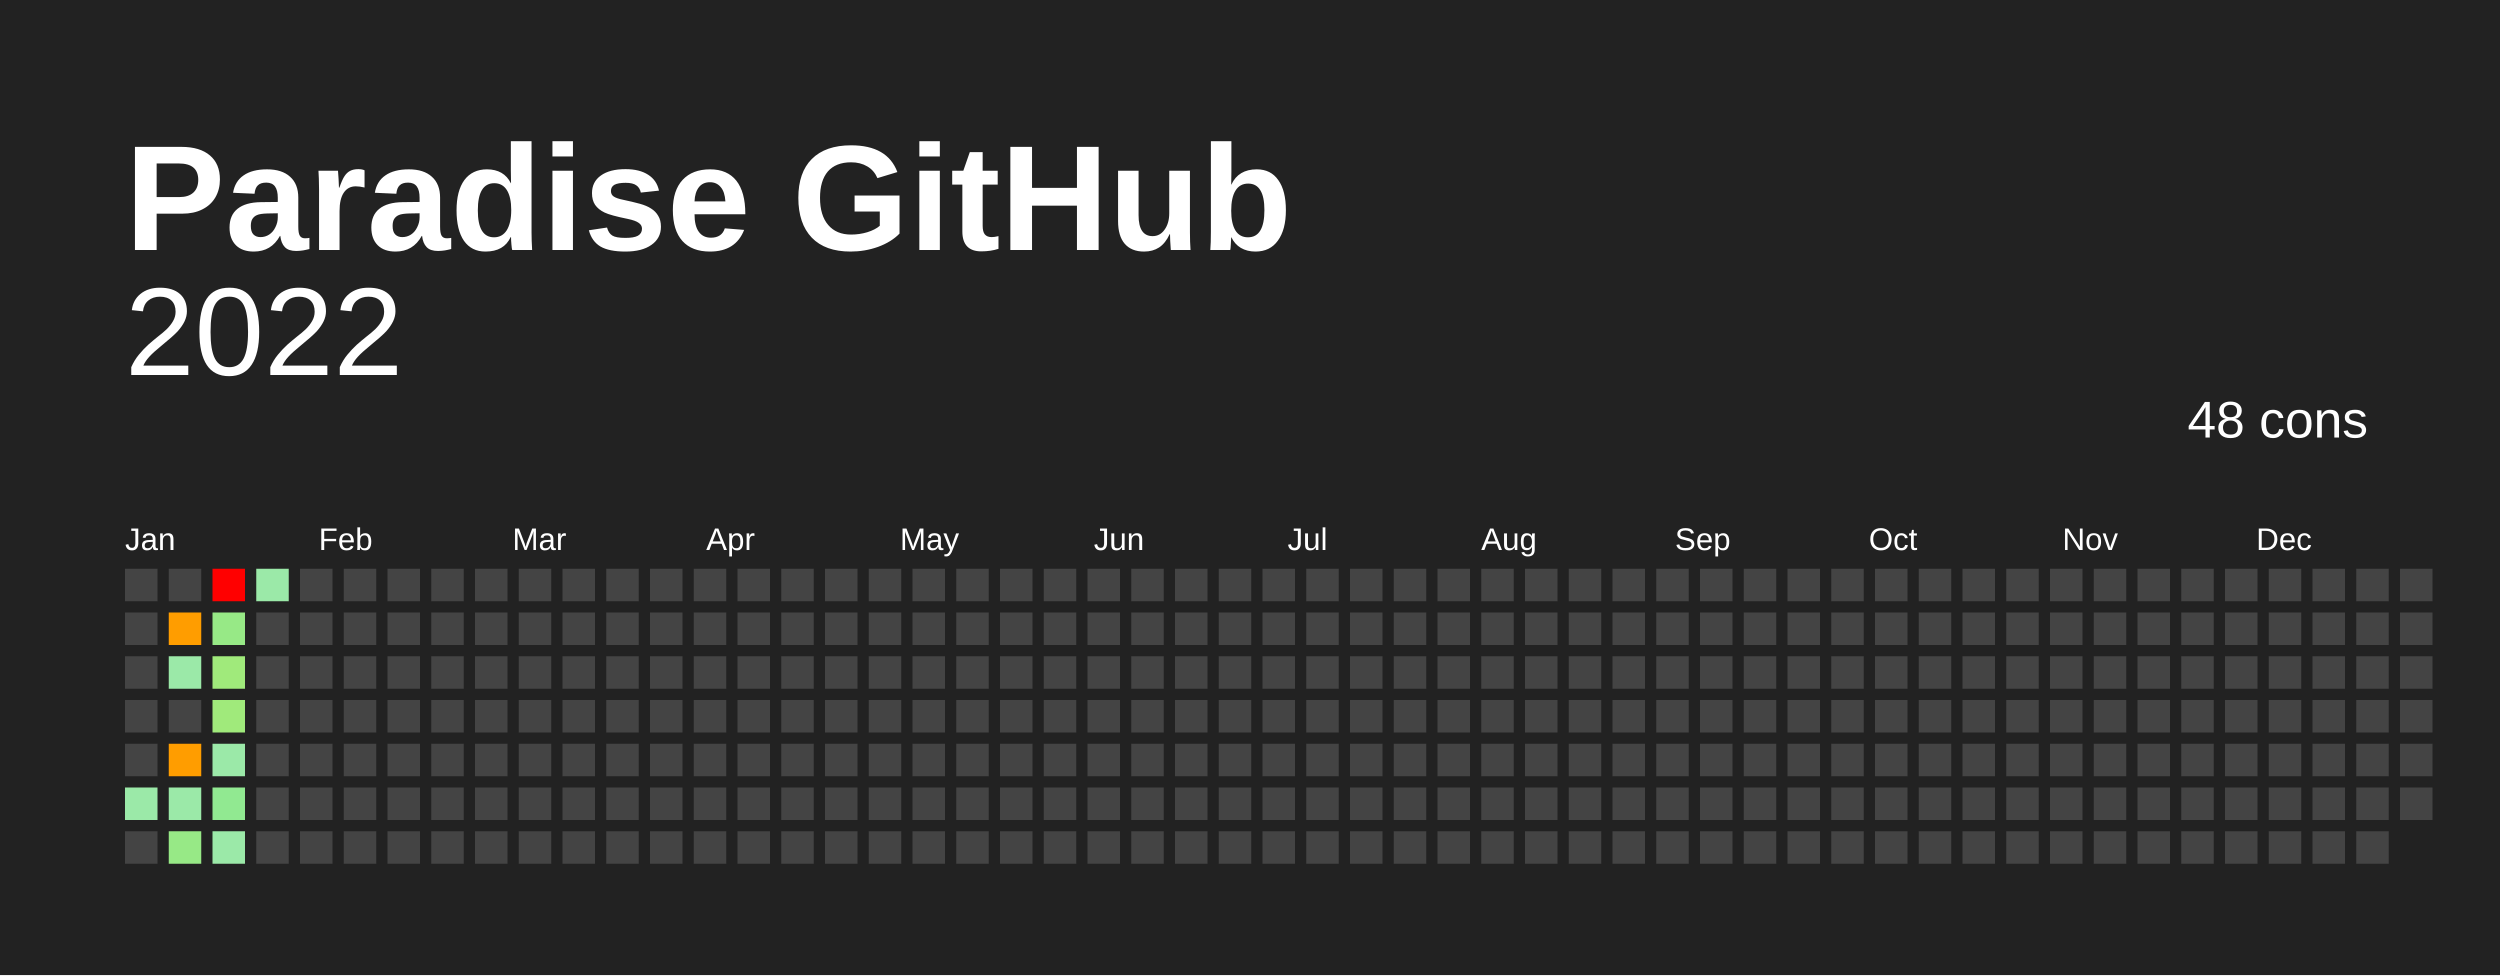
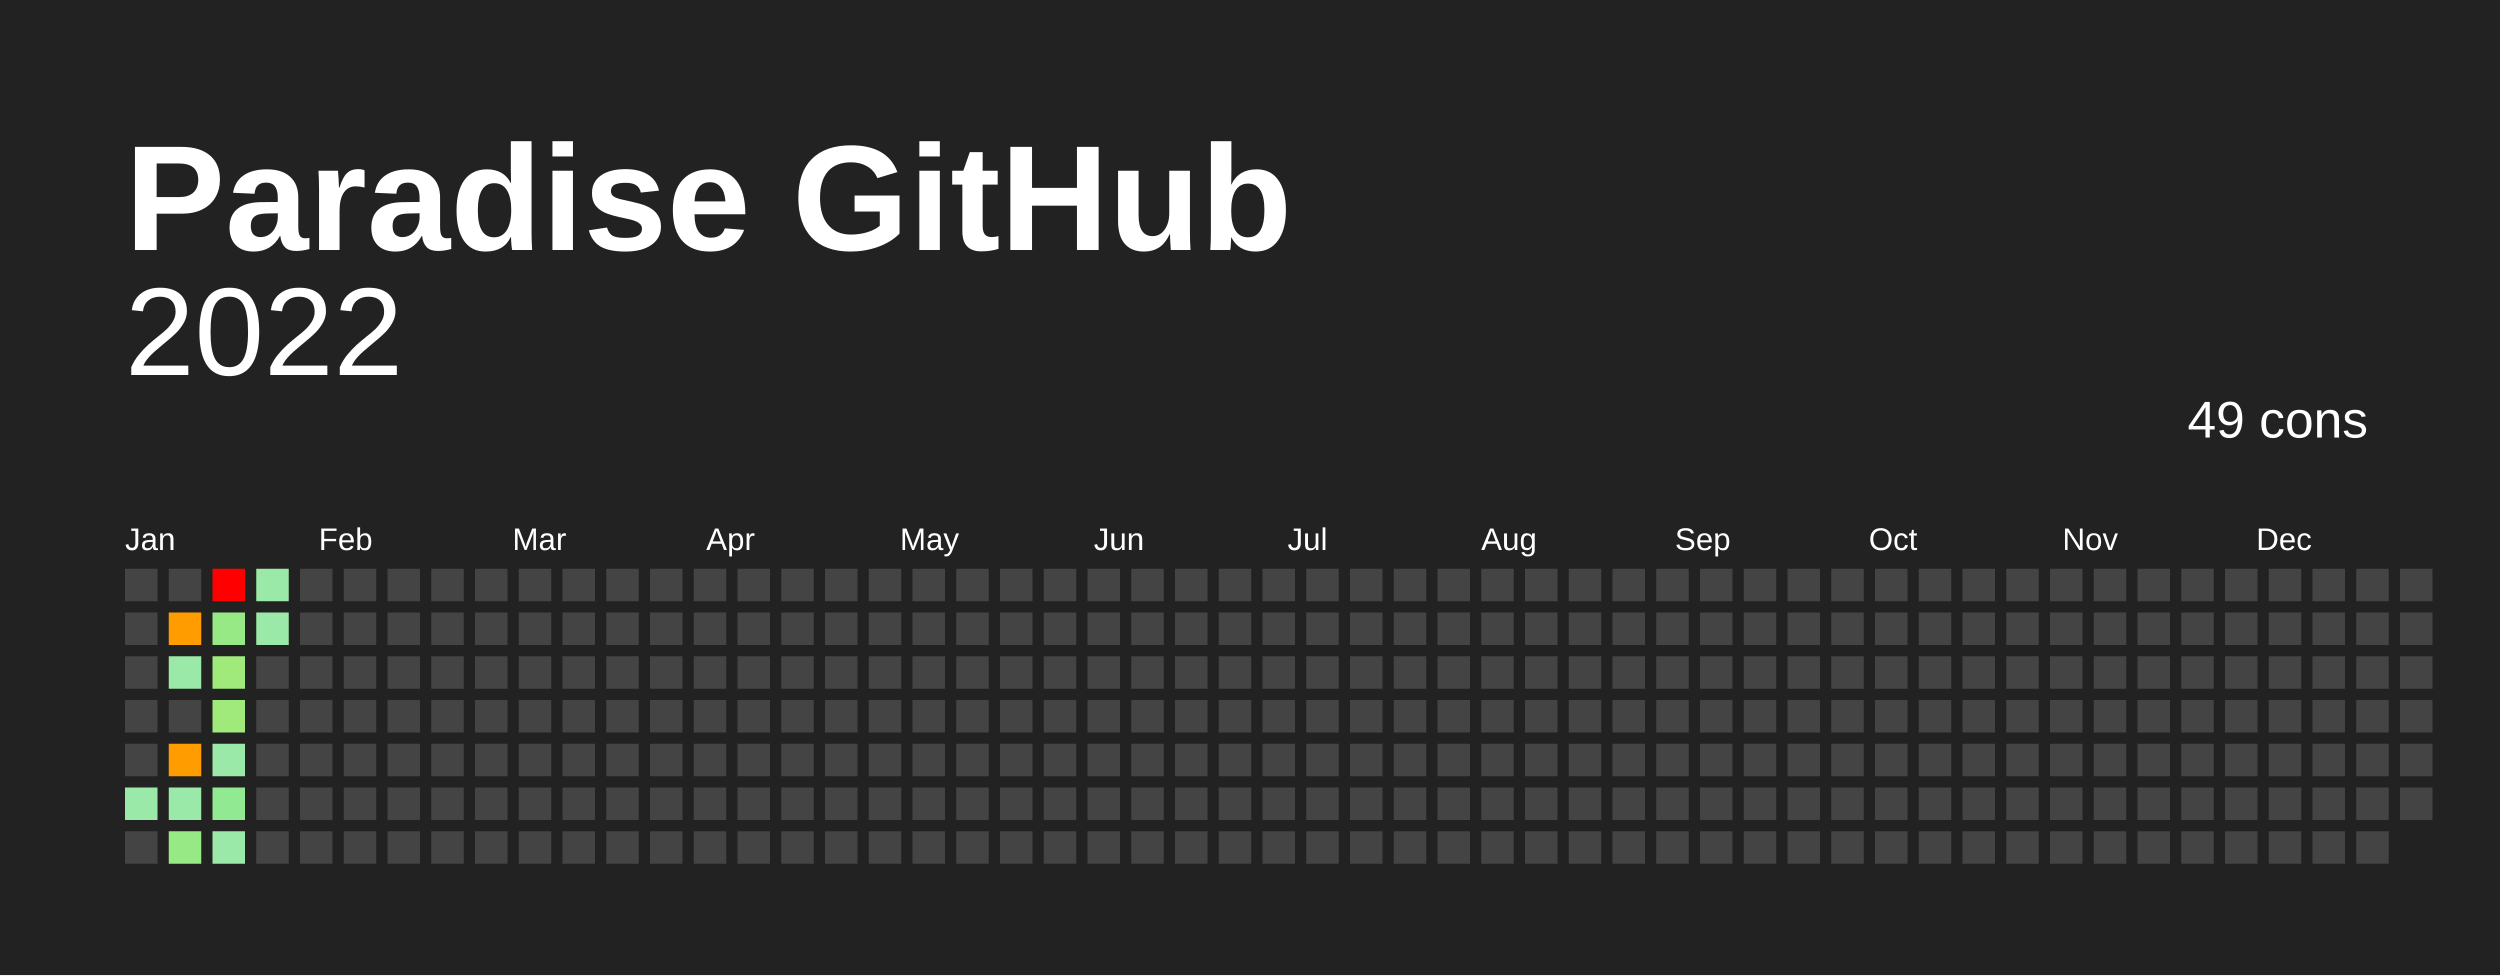
<svg xmlns="http://www.w3.org/2000/svg" baseProfile="full" height="78mm" version="1.1" viewBox="0,0,200,78" width="200mm">
  <defs />
  <rect fill="#222222" height="78" width="200" x="0" y="0" />
  <text fill="#FFFFFF" style="font-size:12px; font-family:Arial; font-weight:bold;" x="10" y="20">Paradise GitHub</text>
  <text alignment-baseline="hanging" fill="#FFFFFF" style="font-size:10.0px; font-family:Arial;" x="10" y="30">2022</text>
-   <text alignment-baseline="hanging" fill="#FFFFFF" style="font-size:4.125px; font-family:Arial;" x="175" y="35">48 cons</text>
+   <text alignment-baseline="hanging" fill="#FFFFFF" style="font-size:4.125px; font-family:Arial;" x="175" y="35">49 cons</text>
  <text fill="#FFFFFF" style="font-size:2.5px; font-family:Arial" x="10.0" y="44">Jan</text>
  <text fill="#FFFFFF" style="font-size:2.5px; font-family:Arial" x="25.5" y="44">Feb</text>
  <text fill="#FFFFFF" style="font-size:2.5px; font-family:Arial" x="41.0" y="44">Mar</text>
  <text fill="#FFFFFF" style="font-size:2.5px; font-family:Arial" x="56.5" y="44">Apr</text>
  <text fill="#FFFFFF" style="font-size:2.5px; font-family:Arial" x="72.0" y="44">May</text>
  <text fill="#FFFFFF" style="font-size:2.5px; font-family:Arial" x="87.5" y="44">Jun</text>
  <text fill="#FFFFFF" style="font-size:2.5px; font-family:Arial" x="103.0" y="44">Jul</text>
  <text fill="#FFFFFF" style="font-size:2.5px; font-family:Arial" x="118.5" y="44">Aug</text>
  <text fill="#FFFFFF" style="font-size:2.5px; font-family:Arial" x="134.0" y="44">Sep</text>
  <text fill="#FFFFFF" style="font-size:2.5px; font-family:Arial" x="149.5" y="44">Oct</text>
  <text fill="#FFFFFF" style="font-size:2.5px; font-family:Arial" x="165.0" y="44">Nov</text>
  <text fill="#FFFFFF" style="font-size:2.5px; font-family:Arial" x="180.5" y="44">Dec</text>
  <rect fill="#444444" height="2.6" width="2.6" x="10.0" y="45.5" />
  <rect fill="#444444" height="2.6" width="2.6" x="10.0" y="49.0" />
  <rect fill="#444444" height="2.6" width="2.6" x="10.0" y="52.5" />
  <rect fill="#444444" height="2.6" width="2.6" x="10.0" y="56.0" />
  <rect fill="#444444" height="2.6" width="2.6" x="10.0" y="59.5" />
  <rect fill="#9be9a8" height="2.6" width="2.6" x="10.0" y="63.0" />
  <rect fill="#444444" height="2.6" width="2.6" x="10.0" y="66.5" />
  <rect fill="#444444" height="2.6" width="2.6" x="13.5" y="45.5" />
  <rect fill="#ff9d00" height="2.6" width="2.6" x="13.5" y="49.0" />
  <rect fill="#9be9a8" height="2.6" width="2.6" x="13.5" y="52.5" />
  <rect fill="#444444" height="2.6" width="2.6" x="13.5" y="56.0" />
  <rect fill="#ff9d00" height="2.6" width="2.6" x="13.5" y="59.5" />
  <rect fill="#9be9a8" height="2.6" width="2.6" x="13.5" y="63.0" />
  <rect fill="#97e986" height="2.6" width="2.6" x="13.5" y="66.5" />
  <rect fill="red" height="2.6" width="2.6" x="17.0" y="45.5" />
  <rect fill="#97e986" height="2.6" width="2.6" x="17.0" y="49.0" />
  <rect fill="#a0ea7b" height="2.6" width="2.6" x="17.0" y="52.5" />
  <rect fill="#a0ea7b" height="2.6" width="2.6" x="17.0" y="56.0" />
  <rect fill="#9be9a8" height="2.6" width="2.6" x="17.0" y="59.5" />
  <rect fill="#91e991" height="2.6" width="2.6" x="17.0" y="63.0" />
  <rect fill="#9be9a8" height="2.6" width="2.6" x="17.0" y="66.5" />
  <rect fill="#9be9a8" height="2.6" width="2.6" x="20.5" y="45.5" />
-   <rect fill="#444444" height="2.6" width="2.6" x="20.5" y="49.0" />
+   <rect fill="#9be9a8" height="2.6" width="2.6" x="20.5" y="49.0" />
  <rect fill="#444444" height="2.6" width="2.6" x="20.5" y="52.5" />
  <rect fill="#444444" height="2.6" width="2.6" x="20.5" y="56.0" />
  <rect fill="#444444" height="2.6" width="2.6" x="20.5" y="59.5" />
  <rect fill="#444444" height="2.6" width="2.6" x="20.5" y="63.0" />
  <rect fill="#444444" height="2.6" width="2.6" x="20.5" y="66.5" />
  <rect fill="#444444" height="2.6" width="2.6" x="24.0" y="45.5" />
  <rect fill="#444444" height="2.6" width="2.6" x="24.0" y="49.0" />
  <rect fill="#444444" height="2.6" width="2.6" x="24.0" y="52.5" />
  <rect fill="#444444" height="2.6" width="2.6" x="24.0" y="56.0" />
  <rect fill="#444444" height="2.6" width="2.6" x="24.0" y="59.5" />
  <rect fill="#444444" height="2.6" width="2.6" x="24.0" y="63.0" />
  <rect fill="#444444" height="2.6" width="2.6" x="24.0" y="66.5" />
  <rect fill="#444444" height="2.6" width="2.6" x="27.5" y="45.5" />
  <rect fill="#444444" height="2.6" width="2.6" x="27.5" y="49.0" />
  <rect fill="#444444" height="2.6" width="2.6" x="27.5" y="52.5" />
  <rect fill="#444444" height="2.6" width="2.6" x="27.5" y="56.0" />
  <rect fill="#444444" height="2.6" width="2.6" x="27.5" y="59.5" />
  <rect fill="#444444" height="2.6" width="2.6" x="27.5" y="63.0" />
  <rect fill="#444444" height="2.6" width="2.6" x="27.5" y="66.5" />
  <rect fill="#444444" height="2.6" width="2.6" x="31.0" y="45.5" />
  <rect fill="#444444" height="2.6" width="2.6" x="31.0" y="49.0" />
  <rect fill="#444444" height="2.6" width="2.6" x="31.0" y="52.5" />
  <rect fill="#444444" height="2.6" width="2.6" x="31.0" y="56.0" />
  <rect fill="#444444" height="2.6" width="2.6" x="31.0" y="59.5" />
  <rect fill="#444444" height="2.6" width="2.6" x="31.0" y="63.0" />
  <rect fill="#444444" height="2.6" width="2.6" x="31.0" y="66.5" />
  <rect fill="#444444" height="2.6" width="2.6" x="34.5" y="45.5" />
  <rect fill="#444444" height="2.6" width="2.6" x="34.5" y="49.0" />
  <rect fill="#444444" height="2.6" width="2.6" x="34.5" y="52.5" />
  <rect fill="#444444" height="2.6" width="2.6" x="34.5" y="56.0" />
  <rect fill="#444444" height="2.6" width="2.6" x="34.5" y="59.5" />
  <rect fill="#444444" height="2.6" width="2.6" x="34.5" y="63.0" />
  <rect fill="#444444" height="2.6" width="2.6" x="34.5" y="66.5" />
  <rect fill="#444444" height="2.6" width="2.6" x="38.0" y="45.5" />
  <rect fill="#444444" height="2.6" width="2.6" x="38.0" y="49.0" />
  <rect fill="#444444" height="2.6" width="2.6" x="38.0" y="52.5" />
  <rect fill="#444444" height="2.6" width="2.6" x="38.0" y="56.0" />
  <rect fill="#444444" height="2.6" width="2.6" x="38.0" y="59.5" />
  <rect fill="#444444" height="2.6" width="2.6" x="38.0" y="63.0" />
  <rect fill="#444444" height="2.6" width="2.6" x="38.0" y="66.5" />
  <rect fill="#444444" height="2.6" width="2.6" x="41.5" y="45.5" />
  <rect fill="#444444" height="2.6" width="2.6" x="41.5" y="49.0" />
  <rect fill="#444444" height="2.6" width="2.6" x="41.5" y="52.5" />
  <rect fill="#444444" height="2.6" width="2.6" x="41.5" y="56.0" />
  <rect fill="#444444" height="2.6" width="2.6" x="41.5" y="59.5" />
  <rect fill="#444444" height="2.6" width="2.6" x="41.5" y="63.0" />
  <rect fill="#444444" height="2.6" width="2.6" x="41.5" y="66.5" />
  <rect fill="#444444" height="2.6" width="2.6" x="45.0" y="45.5" />
  <rect fill="#444444" height="2.6" width="2.6" x="45.0" y="49.0" />
  <rect fill="#444444" height="2.6" width="2.6" x="45.0" y="52.5" />
  <rect fill="#444444" height="2.6" width="2.6" x="45.0" y="56.0" />
  <rect fill="#444444" height="2.6" width="2.6" x="45.0" y="59.5" />
  <rect fill="#444444" height="2.6" width="2.6" x="45.0" y="63.0" />
  <rect fill="#444444" height="2.6" width="2.6" x="45.0" y="66.5" />
  <rect fill="#444444" height="2.6" width="2.6" x="48.5" y="45.5" />
  <rect fill="#444444" height="2.6" width="2.6" x="48.5" y="49.0" />
  <rect fill="#444444" height="2.6" width="2.6" x="48.5" y="52.5" />
  <rect fill="#444444" height="2.6" width="2.6" x="48.5" y="56.0" />
  <rect fill="#444444" height="2.6" width="2.6" x="48.5" y="59.5" />
  <rect fill="#444444" height="2.6" width="2.6" x="48.5" y="63.0" />
  <rect fill="#444444" height="2.6" width="2.6" x="48.5" y="66.5" />
  <rect fill="#444444" height="2.6" width="2.6" x="52.0" y="45.5" />
  <rect fill="#444444" height="2.6" width="2.6" x="52.0" y="49.0" />
  <rect fill="#444444" height="2.6" width="2.6" x="52.0" y="52.5" />
  <rect fill="#444444" height="2.6" width="2.6" x="52.0" y="56.0" />
  <rect fill="#444444" height="2.6" width="2.6" x="52.0" y="59.5" />
  <rect fill="#444444" height="2.6" width="2.6" x="52.0" y="63.0" />
  <rect fill="#444444" height="2.6" width="2.6" x="52.0" y="66.5" />
  <rect fill="#444444" height="2.6" width="2.6" x="55.5" y="45.5" />
  <rect fill="#444444" height="2.6" width="2.6" x="55.5" y="49.0" />
  <rect fill="#444444" height="2.6" width="2.6" x="55.5" y="52.5" />
  <rect fill="#444444" height="2.6" width="2.6" x="55.5" y="56.0" />
  <rect fill="#444444" height="2.6" width="2.6" x="55.5" y="59.5" />
  <rect fill="#444444" height="2.6" width="2.6" x="55.5" y="63.0" />
  <rect fill="#444444" height="2.6" width="2.6" x="55.5" y="66.5" />
  <rect fill="#444444" height="2.6" width="2.6" x="59.0" y="45.5" />
  <rect fill="#444444" height="2.6" width="2.6" x="59.0" y="49.0" />
  <rect fill="#444444" height="2.6" width="2.6" x="59.0" y="52.5" />
  <rect fill="#444444" height="2.6" width="2.6" x="59.0" y="56.0" />
  <rect fill="#444444" height="2.6" width="2.6" x="59.0" y="59.5" />
  <rect fill="#444444" height="2.6" width="2.6" x="59.0" y="63.0" />
  <rect fill="#444444" height="2.6" width="2.6" x="59.0" y="66.5" />
  <rect fill="#444444" height="2.6" width="2.6" x="62.5" y="45.5" />
  <rect fill="#444444" height="2.6" width="2.6" x="62.5" y="49.0" />
  <rect fill="#444444" height="2.6" width="2.6" x="62.5" y="52.5" />
  <rect fill="#444444" height="2.6" width="2.6" x="62.5" y="56.0" />
  <rect fill="#444444" height="2.6" width="2.6" x="62.5" y="59.5" />
  <rect fill="#444444" height="2.6" width="2.6" x="62.5" y="63.0" />
  <rect fill="#444444" height="2.6" width="2.6" x="62.5" y="66.5" />
  <rect fill="#444444" height="2.6" width="2.6" x="66.0" y="45.5" />
  <rect fill="#444444" height="2.6" width="2.6" x="66.0" y="49.0" />
  <rect fill="#444444" height="2.6" width="2.6" x="66.0" y="52.5" />
  <rect fill="#444444" height="2.6" width="2.6" x="66.0" y="56.0" />
  <rect fill="#444444" height="2.6" width="2.6" x="66.0" y="59.5" />
  <rect fill="#444444" height="2.6" width="2.6" x="66.0" y="63.0" />
  <rect fill="#444444" height="2.6" width="2.6" x="66.0" y="66.5" />
  <rect fill="#444444" height="2.6" width="2.6" x="69.5" y="45.5" />
  <rect fill="#444444" height="2.6" width="2.6" x="69.5" y="49.0" />
  <rect fill="#444444" height="2.6" width="2.6" x="69.5" y="52.5" />
  <rect fill="#444444" height="2.6" width="2.6" x="69.5" y="56.0" />
  <rect fill="#444444" height="2.6" width="2.6" x="69.5" y="59.5" />
  <rect fill="#444444" height="2.6" width="2.6" x="69.5" y="63.0" />
  <rect fill="#444444" height="2.6" width="2.6" x="69.5" y="66.5" />
  <rect fill="#444444" height="2.6" width="2.6" x="73.0" y="45.5" />
  <rect fill="#444444" height="2.6" width="2.6" x="73.0" y="49.0" />
  <rect fill="#444444" height="2.6" width="2.6" x="73.0" y="52.5" />
  <rect fill="#444444" height="2.6" width="2.6" x="73.0" y="56.0" />
  <rect fill="#444444" height="2.6" width="2.6" x="73.0" y="59.5" />
  <rect fill="#444444" height="2.6" width="2.6" x="73.0" y="63.0" />
  <rect fill="#444444" height="2.6" width="2.6" x="73.0" y="66.5" />
  <rect fill="#444444" height="2.6" width="2.6" x="76.5" y="45.5" />
  <rect fill="#444444" height="2.6" width="2.6" x="76.5" y="49.0" />
  <rect fill="#444444" height="2.6" width="2.6" x="76.5" y="52.5" />
  <rect fill="#444444" height="2.6" width="2.6" x="76.5" y="56.0" />
  <rect fill="#444444" height="2.6" width="2.6" x="76.5" y="59.5" />
  <rect fill="#444444" height="2.6" width="2.6" x="76.5" y="63.0" />
  <rect fill="#444444" height="2.6" width="2.6" x="76.5" y="66.5" />
  <rect fill="#444444" height="2.6" width="2.6" x="80.0" y="45.5" />
  <rect fill="#444444" height="2.6" width="2.6" x="80.0" y="49.0" />
  <rect fill="#444444" height="2.6" width="2.6" x="80.0" y="52.5" />
  <rect fill="#444444" height="2.6" width="2.6" x="80.0" y="56.0" />
  <rect fill="#444444" height="2.6" width="2.6" x="80.0" y="59.5" />
  <rect fill="#444444" height="2.6" width="2.6" x="80.0" y="63.0" />
  <rect fill="#444444" height="2.6" width="2.6" x="80.0" y="66.5" />
  <rect fill="#444444" height="2.6" width="2.6" x="83.5" y="45.5" />
  <rect fill="#444444" height="2.6" width="2.6" x="83.5" y="49.0" />
  <rect fill="#444444" height="2.6" width="2.6" x="83.5" y="52.5" />
  <rect fill="#444444" height="2.6" width="2.6" x="83.5" y="56.0" />
  <rect fill="#444444" height="2.6" width="2.6" x="83.5" y="59.5" />
  <rect fill="#444444" height="2.6" width="2.6" x="83.5" y="63.0" />
  <rect fill="#444444" height="2.6" width="2.6" x="83.5" y="66.5" />
  <rect fill="#444444" height="2.6" width="2.6" x="87.0" y="45.5" />
  <rect fill="#444444" height="2.6" width="2.6" x="87.0" y="49.0" />
  <rect fill="#444444" height="2.6" width="2.6" x="87.0" y="52.5" />
  <rect fill="#444444" height="2.6" width="2.6" x="87.0" y="56.0" />
  <rect fill="#444444" height="2.6" width="2.6" x="87.0" y="59.5" />
  <rect fill="#444444" height="2.6" width="2.6" x="87.0" y="63.0" />
  <rect fill="#444444" height="2.6" width="2.6" x="87.0" y="66.5" />
  <rect fill="#444444" height="2.6" width="2.6" x="90.5" y="45.5" />
  <rect fill="#444444" height="2.6" width="2.6" x="90.5" y="49.0" />
  <rect fill="#444444" height="2.6" width="2.6" x="90.5" y="52.5" />
  <rect fill="#444444" height="2.6" width="2.6" x="90.5" y="56.0" />
  <rect fill="#444444" height="2.6" width="2.6" x="90.5" y="59.5" />
  <rect fill="#444444" height="2.6" width="2.6" x="90.5" y="63.0" />
  <rect fill="#444444" height="2.6" width="2.6" x="90.5" y="66.5" />
  <rect fill="#444444" height="2.6" width="2.6" x="94.0" y="45.5" />
  <rect fill="#444444" height="2.6" width="2.6" x="94.0" y="49.0" />
  <rect fill="#444444" height="2.6" width="2.6" x="94.0" y="52.5" />
  <rect fill="#444444" height="2.6" width="2.6" x="94.0" y="56.0" />
  <rect fill="#444444" height="2.6" width="2.6" x="94.0" y="59.5" />
  <rect fill="#444444" height="2.6" width="2.6" x="94.0" y="63.0" />
  <rect fill="#444444" height="2.6" width="2.6" x="94.0" y="66.5" />
  <rect fill="#444444" height="2.6" width="2.6" x="97.5" y="45.5" />
  <rect fill="#444444" height="2.6" width="2.6" x="97.5" y="49.0" />
  <rect fill="#444444" height="2.6" width="2.6" x="97.5" y="52.5" />
  <rect fill="#444444" height="2.6" width="2.6" x="97.5" y="56.0" />
  <rect fill="#444444" height="2.6" width="2.6" x="97.5" y="59.5" />
  <rect fill="#444444" height="2.6" width="2.6" x="97.5" y="63.0" />
  <rect fill="#444444" height="2.6" width="2.6" x="97.5" y="66.5" />
  <rect fill="#444444" height="2.6" width="2.6" x="101.0" y="45.5" />
  <rect fill="#444444" height="2.6" width="2.6" x="101.0" y="49.0" />
  <rect fill="#444444" height="2.6" width="2.6" x="101.0" y="52.5" />
  <rect fill="#444444" height="2.6" width="2.6" x="101.0" y="56.0" />
  <rect fill="#444444" height="2.6" width="2.6" x="101.0" y="59.5" />
  <rect fill="#444444" height="2.6" width="2.6" x="101.0" y="63.0" />
  <rect fill="#444444" height="2.6" width="2.6" x="101.0" y="66.5" />
  <rect fill="#444444" height="2.6" width="2.6" x="104.5" y="45.5" />
  <rect fill="#444444" height="2.6" width="2.6" x="104.5" y="49.0" />
  <rect fill="#444444" height="2.6" width="2.6" x="104.5" y="52.5" />
  <rect fill="#444444" height="2.6" width="2.6" x="104.5" y="56.0" />
  <rect fill="#444444" height="2.6" width="2.6" x="104.5" y="59.5" />
  <rect fill="#444444" height="2.6" width="2.6" x="104.5" y="63.0" />
  <rect fill="#444444" height="2.6" width="2.6" x="104.5" y="66.5" />
  <rect fill="#444444" height="2.6" width="2.6" x="108.0" y="45.5" />
  <rect fill="#444444" height="2.6" width="2.6" x="108.0" y="49.0" />
  <rect fill="#444444" height="2.6" width="2.6" x="108.0" y="52.5" />
  <rect fill="#444444" height="2.6" width="2.6" x="108.0" y="56.0" />
  <rect fill="#444444" height="2.6" width="2.6" x="108.0" y="59.5" />
  <rect fill="#444444" height="2.6" width="2.6" x="108.0" y="63.0" />
  <rect fill="#444444" height="2.6" width="2.6" x="108.0" y="66.5" />
  <rect fill="#444444" height="2.6" width="2.6" x="111.5" y="45.5" />
  <rect fill="#444444" height="2.6" width="2.6" x="111.5" y="49.0" />
  <rect fill="#444444" height="2.6" width="2.6" x="111.5" y="52.5" />
  <rect fill="#444444" height="2.6" width="2.6" x="111.5" y="56.0" />
  <rect fill="#444444" height="2.6" width="2.6" x="111.5" y="59.5" />
  <rect fill="#444444" height="2.6" width="2.6" x="111.5" y="63.0" />
  <rect fill="#444444" height="2.6" width="2.6" x="111.5" y="66.5" />
  <rect fill="#444444" height="2.6" width="2.6" x="115.0" y="45.5" />
  <rect fill="#444444" height="2.6" width="2.6" x="115.0" y="49.0" />
  <rect fill="#444444" height="2.6" width="2.6" x="115.0" y="52.5" />
  <rect fill="#444444" height="2.6" width="2.6" x="115.0" y="56.0" />
  <rect fill="#444444" height="2.6" width="2.6" x="115.0" y="59.5" />
  <rect fill="#444444" height="2.6" width="2.6" x="115.0" y="63.0" />
  <rect fill="#444444" height="2.6" width="2.6" x="115.0" y="66.5" />
  <rect fill="#444444" height="2.6" width="2.6" x="118.5" y="45.5" />
  <rect fill="#444444" height="2.6" width="2.6" x="118.5" y="49.0" />
  <rect fill="#444444" height="2.6" width="2.6" x="118.5" y="52.5" />
  <rect fill="#444444" height="2.6" width="2.6" x="118.5" y="56.0" />
  <rect fill="#444444" height="2.6" width="2.6" x="118.5" y="59.5" />
  <rect fill="#444444" height="2.6" width="2.6" x="118.5" y="63.0" />
  <rect fill="#444444" height="2.6" width="2.6" x="118.5" y="66.5" />
  <rect fill="#444444" height="2.6" width="2.6" x="122.0" y="45.5" />
  <rect fill="#444444" height="2.6" width="2.6" x="122.0" y="49.0" />
  <rect fill="#444444" height="2.6" width="2.6" x="122.0" y="52.5" />
  <rect fill="#444444" height="2.6" width="2.6" x="122.0" y="56.0" />
  <rect fill="#444444" height="2.6" width="2.6" x="122.0" y="59.5" />
  <rect fill="#444444" height="2.6" width="2.6" x="122.0" y="63.0" />
  <rect fill="#444444" height="2.6" width="2.6" x="122.0" y="66.5" />
  <rect fill="#444444" height="2.6" width="2.6" x="125.5" y="45.5" />
  <rect fill="#444444" height="2.6" width="2.6" x="125.5" y="49.0" />
  <rect fill="#444444" height="2.6" width="2.6" x="125.5" y="52.5" />
  <rect fill="#444444" height="2.6" width="2.6" x="125.5" y="56.0" />
  <rect fill="#444444" height="2.6" width="2.6" x="125.5" y="59.5" />
  <rect fill="#444444" height="2.6" width="2.6" x="125.5" y="63.0" />
  <rect fill="#444444" height="2.6" width="2.6" x="125.5" y="66.5" />
  <rect fill="#444444" height="2.6" width="2.6" x="129.0" y="45.5" />
  <rect fill="#444444" height="2.6" width="2.6" x="129.0" y="49.0" />
  <rect fill="#444444" height="2.6" width="2.6" x="129.0" y="52.5" />
  <rect fill="#444444" height="2.6" width="2.6" x="129.0" y="56.0" />
  <rect fill="#444444" height="2.6" width="2.6" x="129.0" y="59.5" />
  <rect fill="#444444" height="2.6" width="2.6" x="129.0" y="63.0" />
  <rect fill="#444444" height="2.6" width="2.6" x="129.0" y="66.5" />
  <rect fill="#444444" height="2.6" width="2.6" x="132.5" y="45.5" />
  <rect fill="#444444" height="2.6" width="2.6" x="132.5" y="49.0" />
  <rect fill="#444444" height="2.6" width="2.6" x="132.5" y="52.5" />
  <rect fill="#444444" height="2.6" width="2.6" x="132.5" y="56.0" />
  <rect fill="#444444" height="2.6" width="2.6" x="132.5" y="59.5" />
  <rect fill="#444444" height="2.6" width="2.6" x="132.5" y="63.0" />
  <rect fill="#444444" height="2.6" width="2.6" x="132.5" y="66.5" />
  <rect fill="#444444" height="2.6" width="2.6" x="136.0" y="45.5" />
  <rect fill="#444444" height="2.6" width="2.6" x="136.0" y="49.0" />
  <rect fill="#444444" height="2.6" width="2.6" x="136.0" y="52.5" />
  <rect fill="#444444" height="2.6" width="2.6" x="136.0" y="56.0" />
  <rect fill="#444444" height="2.6" width="2.6" x="136.0" y="59.5" />
  <rect fill="#444444" height="2.6" width="2.6" x="136.0" y="63.0" />
  <rect fill="#444444" height="2.6" width="2.6" x="136.0" y="66.5" />
  <rect fill="#444444" height="2.6" width="2.6" x="139.5" y="45.5" />
  <rect fill="#444444" height="2.6" width="2.6" x="139.5" y="49.0" />
  <rect fill="#444444" height="2.6" width="2.6" x="139.5" y="52.5" />
  <rect fill="#444444" height="2.6" width="2.6" x="139.5" y="56.0" />
  <rect fill="#444444" height="2.6" width="2.6" x="139.5" y="59.5" />
  <rect fill="#444444" height="2.6" width="2.6" x="139.5" y="63.0" />
  <rect fill="#444444" height="2.6" width="2.6" x="139.5" y="66.5" />
  <rect fill="#444444" height="2.6" width="2.6" x="143.0" y="45.5" />
  <rect fill="#444444" height="2.6" width="2.6" x="143.0" y="49.0" />
  <rect fill="#444444" height="2.6" width="2.6" x="143.0" y="52.5" />
  <rect fill="#444444" height="2.6" width="2.6" x="143.0" y="56.0" />
  <rect fill="#444444" height="2.6" width="2.6" x="143.0" y="59.5" />
  <rect fill="#444444" height="2.6" width="2.6" x="143.0" y="63.0" />
  <rect fill="#444444" height="2.6" width="2.6" x="143.0" y="66.5" />
  <rect fill="#444444" height="2.6" width="2.6" x="146.5" y="45.5" />
  <rect fill="#444444" height="2.6" width="2.6" x="146.5" y="49.0" />
  <rect fill="#444444" height="2.6" width="2.6" x="146.5" y="52.5" />
  <rect fill="#444444" height="2.6" width="2.6" x="146.5" y="56.0" />
  <rect fill="#444444" height="2.6" width="2.6" x="146.5" y="59.5" />
  <rect fill="#444444" height="2.6" width="2.6" x="146.5" y="63.0" />
  <rect fill="#444444" height="2.6" width="2.6" x="146.5" y="66.5" />
  <rect fill="#444444" height="2.6" width="2.6" x="150.0" y="45.5" />
  <rect fill="#444444" height="2.6" width="2.6" x="150.0" y="49.0" />
  <rect fill="#444444" height="2.6" width="2.6" x="150.0" y="52.5" />
  <rect fill="#444444" height="2.6" width="2.6" x="150.0" y="56.0" />
  <rect fill="#444444" height="2.6" width="2.6" x="150.0" y="59.5" />
  <rect fill="#444444" height="2.6" width="2.6" x="150.0" y="63.0" />
  <rect fill="#444444" height="2.6" width="2.6" x="150.0" y="66.5" />
  <rect fill="#444444" height="2.6" width="2.6" x="153.5" y="45.5" />
  <rect fill="#444444" height="2.6" width="2.6" x="153.5" y="49.0" />
  <rect fill="#444444" height="2.6" width="2.6" x="153.5" y="52.5" />
  <rect fill="#444444" height="2.6" width="2.6" x="153.5" y="56.0" />
  <rect fill="#444444" height="2.6" width="2.6" x="153.5" y="59.5" />
  <rect fill="#444444" height="2.6" width="2.6" x="153.5" y="63.0" />
  <rect fill="#444444" height="2.6" width="2.6" x="153.5" y="66.5" />
  <rect fill="#444444" height="2.6" width="2.6" x="157.0" y="45.5" />
  <rect fill="#444444" height="2.6" width="2.6" x="157.0" y="49.0" />
  <rect fill="#444444" height="2.6" width="2.6" x="157.0" y="52.5" />
  <rect fill="#444444" height="2.6" width="2.6" x="157.0" y="56.0" />
  <rect fill="#444444" height="2.6" width="2.6" x="157.0" y="59.5" />
  <rect fill="#444444" height="2.6" width="2.6" x="157.0" y="63.0" />
  <rect fill="#444444" height="2.6" width="2.6" x="157.0" y="66.5" />
  <rect fill="#444444" height="2.6" width="2.6" x="160.5" y="45.5" />
  <rect fill="#444444" height="2.6" width="2.6" x="160.5" y="49.0" />
  <rect fill="#444444" height="2.6" width="2.6" x="160.5" y="52.5" />
  <rect fill="#444444" height="2.6" width="2.6" x="160.5" y="56.0" />
  <rect fill="#444444" height="2.6" width="2.6" x="160.5" y="59.5" />
  <rect fill="#444444" height="2.6" width="2.6" x="160.5" y="63.0" />
  <rect fill="#444444" height="2.6" width="2.6" x="160.5" y="66.5" />
  <rect fill="#444444" height="2.6" width="2.6" x="164.0" y="45.5" />
  <rect fill="#444444" height="2.6" width="2.6" x="164.0" y="49.0" />
  <rect fill="#444444" height="2.6" width="2.6" x="164.0" y="52.5" />
  <rect fill="#444444" height="2.6" width="2.6" x="164.0" y="56.0" />
  <rect fill="#444444" height="2.6" width="2.6" x="164.0" y="59.5" />
  <rect fill="#444444" height="2.6" width="2.6" x="164.0" y="63.0" />
  <rect fill="#444444" height="2.6" width="2.6" x="164.0" y="66.5" />
  <rect fill="#444444" height="2.6" width="2.6" x="167.5" y="45.5" />
  <rect fill="#444444" height="2.6" width="2.6" x="167.5" y="49.0" />
  <rect fill="#444444" height="2.6" width="2.6" x="167.5" y="52.5" />
  <rect fill="#444444" height="2.6" width="2.6" x="167.5" y="56.0" />
  <rect fill="#444444" height="2.6" width="2.6" x="167.5" y="59.5" />
  <rect fill="#444444" height="2.6" width="2.6" x="167.5" y="63.0" />
  <rect fill="#444444" height="2.6" width="2.6" x="167.5" y="66.5" />
  <rect fill="#444444" height="2.6" width="2.6" x="171.0" y="45.5" />
  <rect fill="#444444" height="2.6" width="2.6" x="171.0" y="49.0" />
  <rect fill="#444444" height="2.6" width="2.6" x="171.0" y="52.5" />
  <rect fill="#444444" height="2.6" width="2.6" x="171.0" y="56.0" />
  <rect fill="#444444" height="2.6" width="2.6" x="171.0" y="59.5" />
  <rect fill="#444444" height="2.6" width="2.6" x="171.0" y="63.0" />
  <rect fill="#444444" height="2.6" width="2.6" x="171.0" y="66.5" />
  <rect fill="#444444" height="2.6" width="2.6" x="174.5" y="45.5" />
  <rect fill="#444444" height="2.6" width="2.6" x="174.5" y="49.0" />
  <rect fill="#444444" height="2.6" width="2.6" x="174.5" y="52.5" />
  <rect fill="#444444" height="2.6" width="2.6" x="174.5" y="56.0" />
  <rect fill="#444444" height="2.6" width="2.6" x="174.5" y="59.5" />
  <rect fill="#444444" height="2.6" width="2.6" x="174.5" y="63.0" />
  <rect fill="#444444" height="2.6" width="2.6" x="174.5" y="66.5" />
  <rect fill="#444444" height="2.6" width="2.6" x="178.0" y="45.5" />
  <rect fill="#444444" height="2.6" width="2.6" x="178.0" y="49.0" />
  <rect fill="#444444" height="2.6" width="2.6" x="178.0" y="52.5" />
  <rect fill="#444444" height="2.6" width="2.6" x="178.0" y="56.0" />
  <rect fill="#444444" height="2.6" width="2.6" x="178.0" y="59.5" />
  <rect fill="#444444" height="2.6" width="2.6" x="178.0" y="63.0" />
  <rect fill="#444444" height="2.6" width="2.6" x="178.0" y="66.5" />
  <rect fill="#444444" height="2.6" width="2.6" x="181.5" y="45.5" />
  <rect fill="#444444" height="2.6" width="2.6" x="181.5" y="49.0" />
  <rect fill="#444444" height="2.6" width="2.6" x="181.5" y="52.5" />
  <rect fill="#444444" height="2.6" width="2.6" x="181.5" y="56.0" />
  <rect fill="#444444" height="2.6" width="2.6" x="181.5" y="59.5" />
  <rect fill="#444444" height="2.6" width="2.6" x="181.5" y="63.0" />
  <rect fill="#444444" height="2.6" width="2.6" x="181.5" y="66.5" />
  <rect fill="#444444" height="2.6" width="2.6" x="185.0" y="45.5" />
  <rect fill="#444444" height="2.6" width="2.6" x="185.0" y="49.0" />
  <rect fill="#444444" height="2.6" width="2.6" x="185.0" y="52.5" />
  <rect fill="#444444" height="2.6" width="2.6" x="185.0" y="56.0" />
  <rect fill="#444444" height="2.6" width="2.6" x="185.0" y="59.5" />
  <rect fill="#444444" height="2.6" width="2.6" x="185.0" y="63.0" />
  <rect fill="#444444" height="2.6" width="2.6" x="185.0" y="66.5" />
  <rect fill="#444444" height="2.6" width="2.6" x="188.5" y="45.5" />
  <rect fill="#444444" height="2.6" width="2.6" x="188.5" y="49.0" />
  <rect fill="#444444" height="2.6" width="2.6" x="188.5" y="52.5" />
  <rect fill="#444444" height="2.6" width="2.6" x="188.5" y="56.0" />
  <rect fill="#444444" height="2.6" width="2.6" x="188.5" y="59.5" />
  <rect fill="#444444" height="2.6" width="2.6" x="188.5" y="63.0" />
  <rect fill="#444444" height="2.6" width="2.6" x="188.5" y="66.5" />
  <rect fill="#444444" height="2.6" width="2.6" x="192.0" y="45.5" />
  <rect fill="#444444" height="2.6" width="2.6" x="192.0" y="49.0" />
  <rect fill="#444444" height="2.6" width="2.6" x="192.0" y="52.5" />
  <rect fill="#444444" height="2.6" width="2.6" x="192.0" y="56.0" />
  <rect fill="#444444" height="2.6" width="2.6" x="192.0" y="59.5" />
  <rect fill="#444444" height="2.6" width="2.6" x="192.0" y="63.0" />
</svg>
